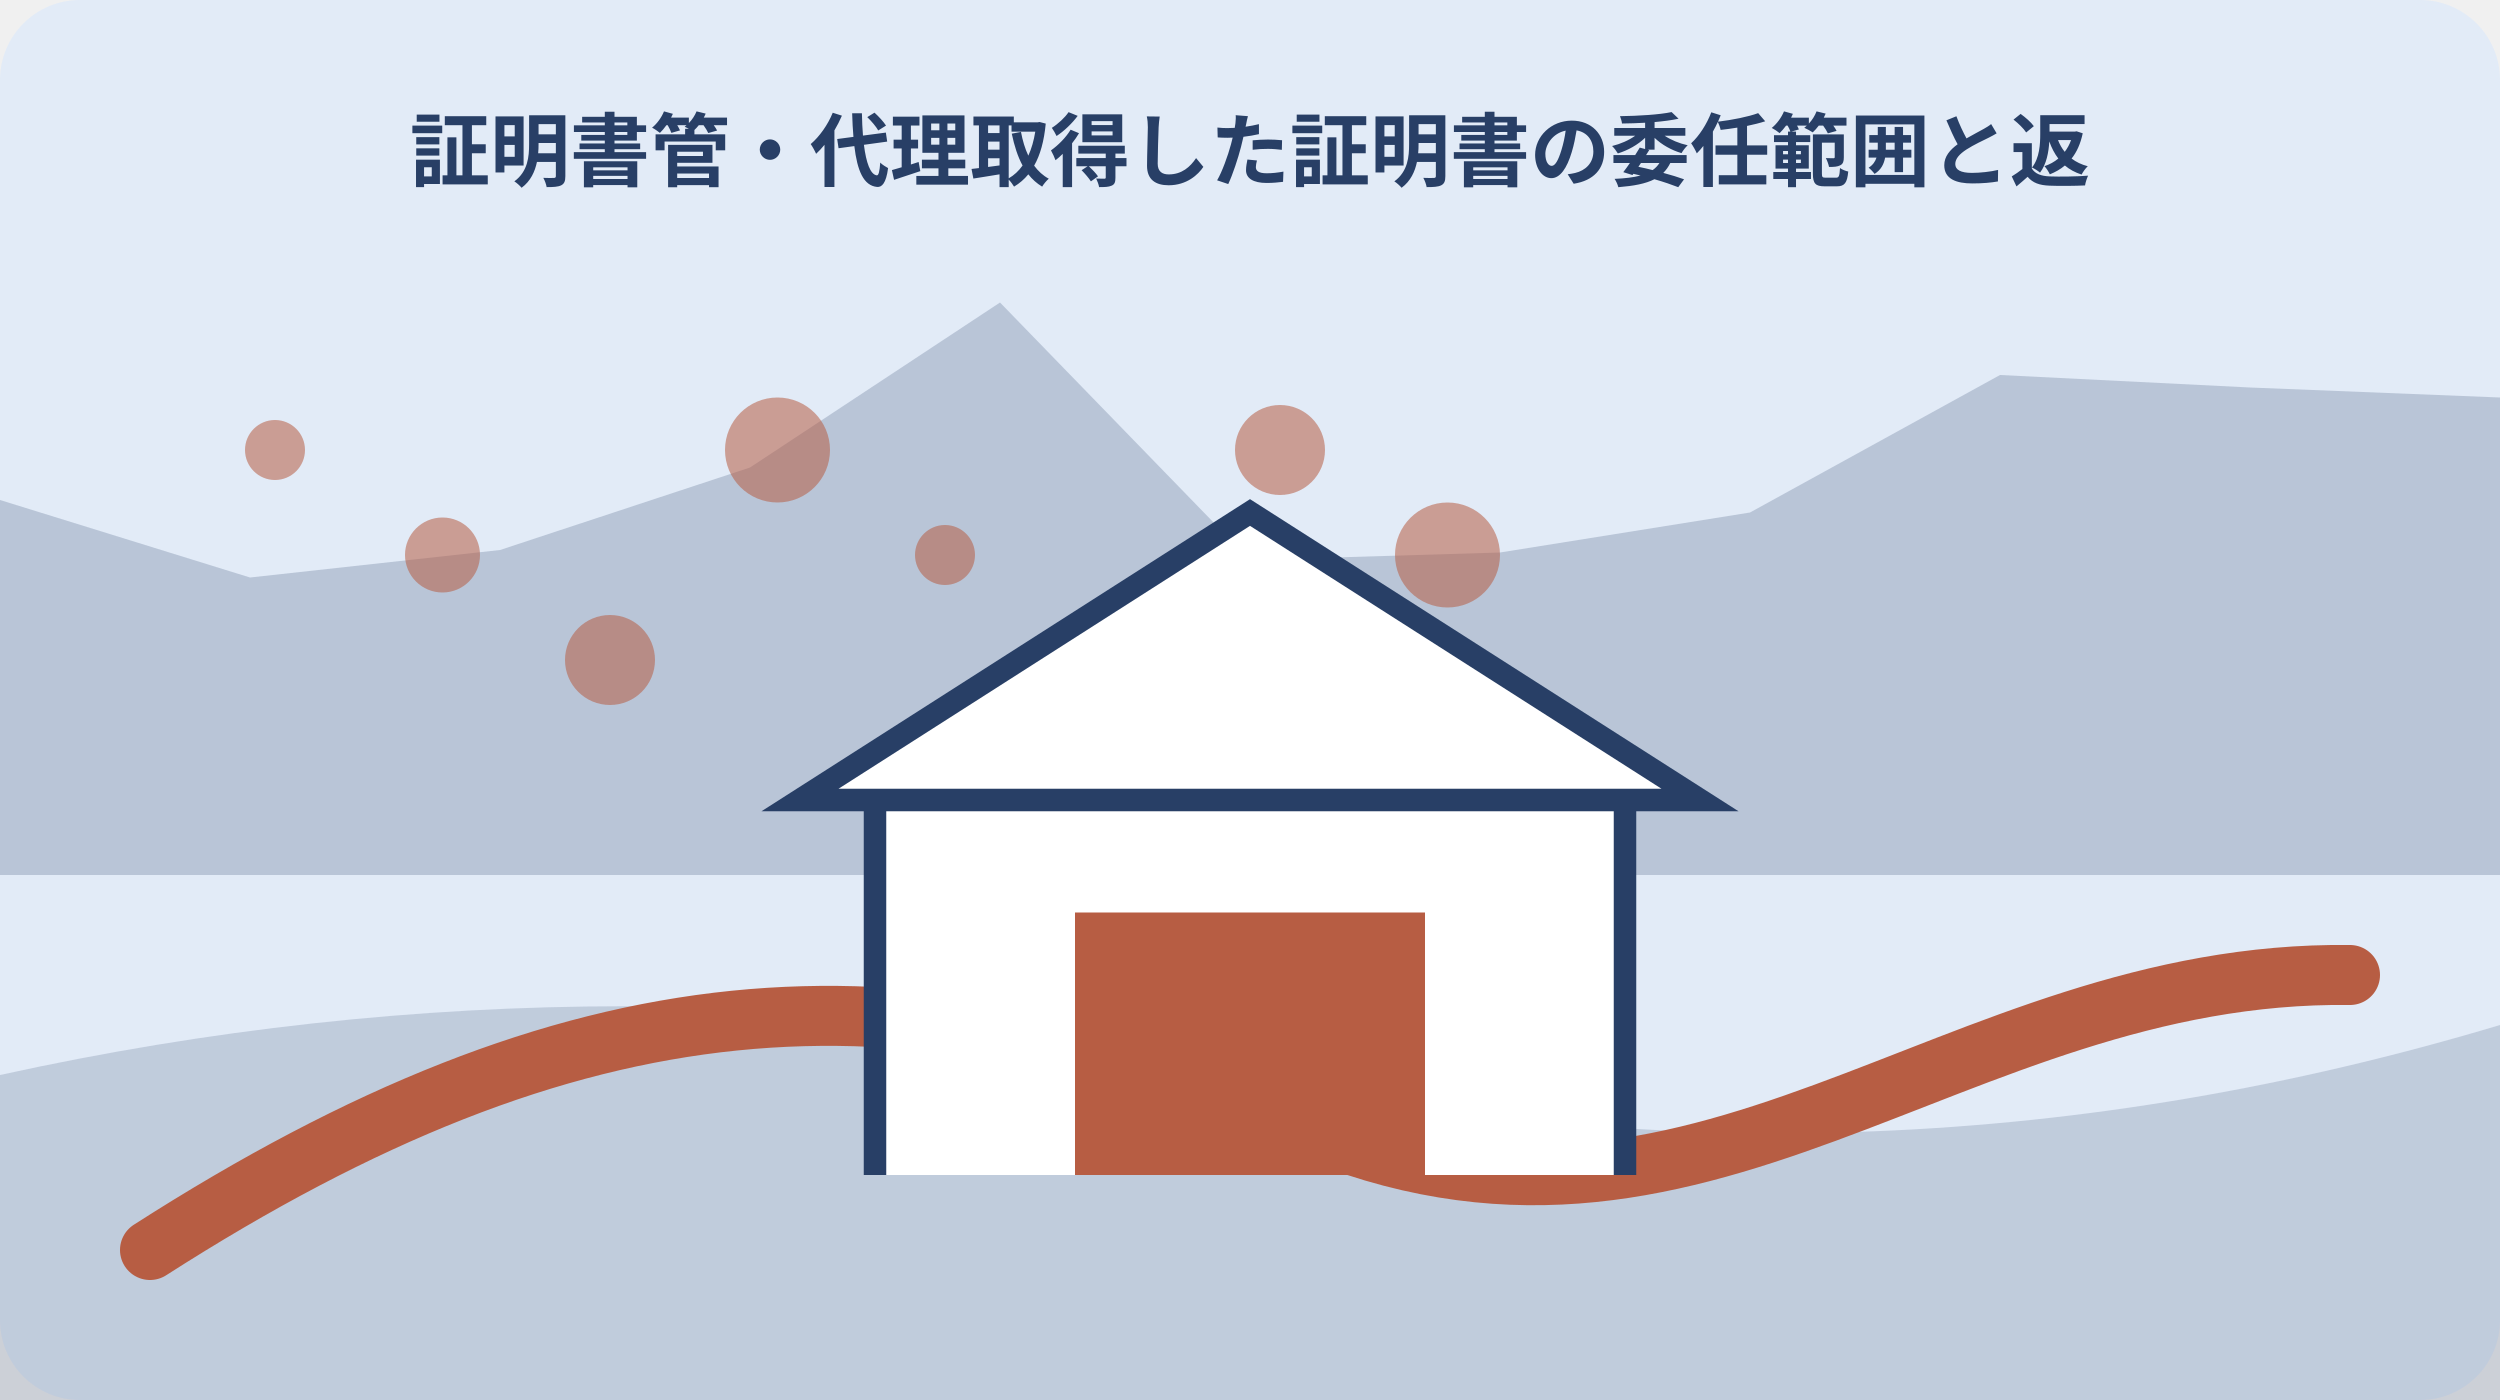
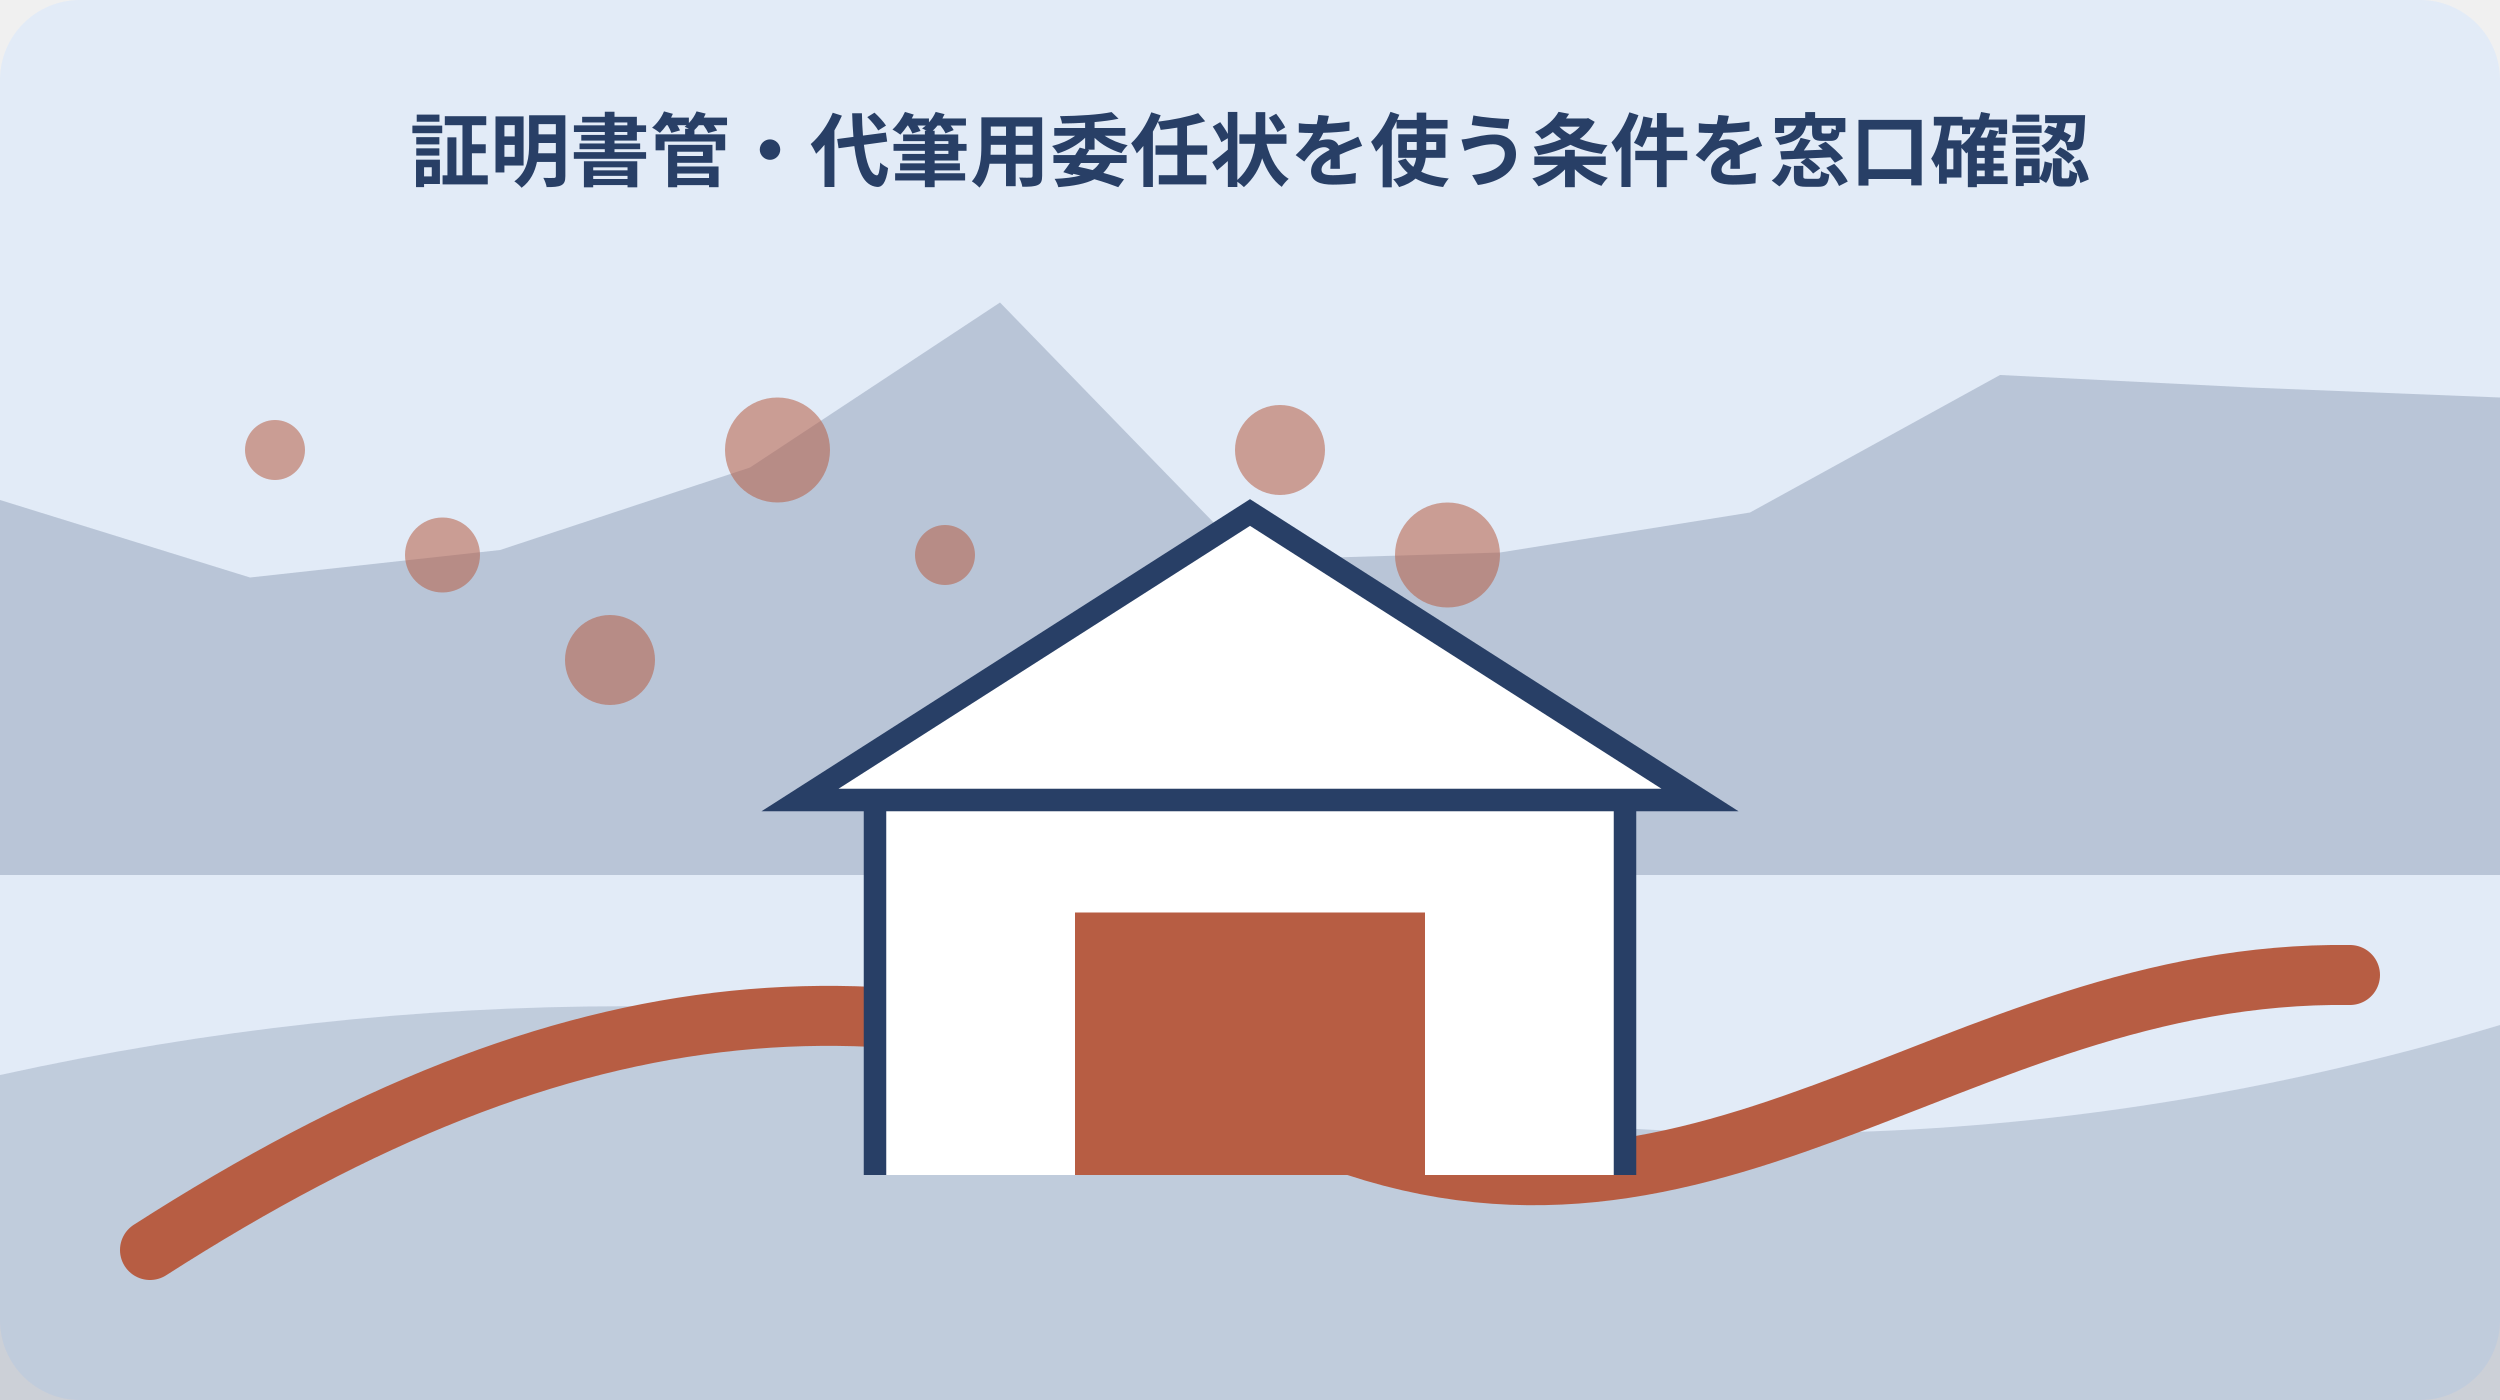
<svg xmlns="http://www.w3.org/2000/svg" width="1000" height="560" viewBox="0 0 1000 560" role="img" aria-labelledby="title desc" data-illustration="mori-editorial" data-topic-id="225" data-scene-index="2">
  <rect width="1000" height="560" rx="32" fill="#e2ebf7" />
  <polygon points="0,200 100,231 200,220 300,187 400,121 500,224 600,221 700,205 800,150 900,155 1000,159 1000,350 0,350" fill="#283f66" opacity=".22" />
  <path d="M0 430 Q250 375 500 430 T1000 410 V560 H0Z" fill="#283f66" opacity=".18" />
  <path d="M60 500 C230 391 360 381 520 450 S780 388 940 390" fill="none" stroke="#b75d43" stroke-width="24" stroke-linecap="round" />
  <circle cx="110" cy="180" r="12" fill="#b75d43" opacity=".55" />
  <circle cx="177" cy="222" r="15" fill="#b75d43" opacity=".55" />
  <circle cx="244" cy="264" r="18" fill="#b75d43" opacity=".55" />
  <circle cx="311" cy="180" r="21" fill="#b75d43" opacity=".55" />
  <circle cx="378" cy="222" r="12" fill="#b75d43" opacity=".55" />
  <circle cx="445" cy="264" r="15" fill="#b75d43" opacity=".55" />
  <circle cx="512" cy="180" r="18" fill="#b75d43" opacity=".55" />
  <circle cx="579" cy="222" r="21" fill="#b75d43" opacity=".55" />
  <g data-scene="culture">
    <path d="M350 470V320h300v150M320 320h360L500 205Z" fill="#fff" stroke="#283f66" stroke-width="9" />
    <path d="M430 470V365h140v105" fill="#b75d43" />
  </g>
-   <text x="500" y="72" text-anchor="middle" font-family="sans-serif" font-size="32" font-weight="700" fill="#283f66">証明書管・代理取得した証明書の委任範囲と返</text>
+   <text x="500" y="72" text-anchor="middle" font-family="sans-serif" font-size="32" font-weight="700" fill="#283f66">証明書管・代筆用委任状を使う条件を窓口確認</text>
</svg>
